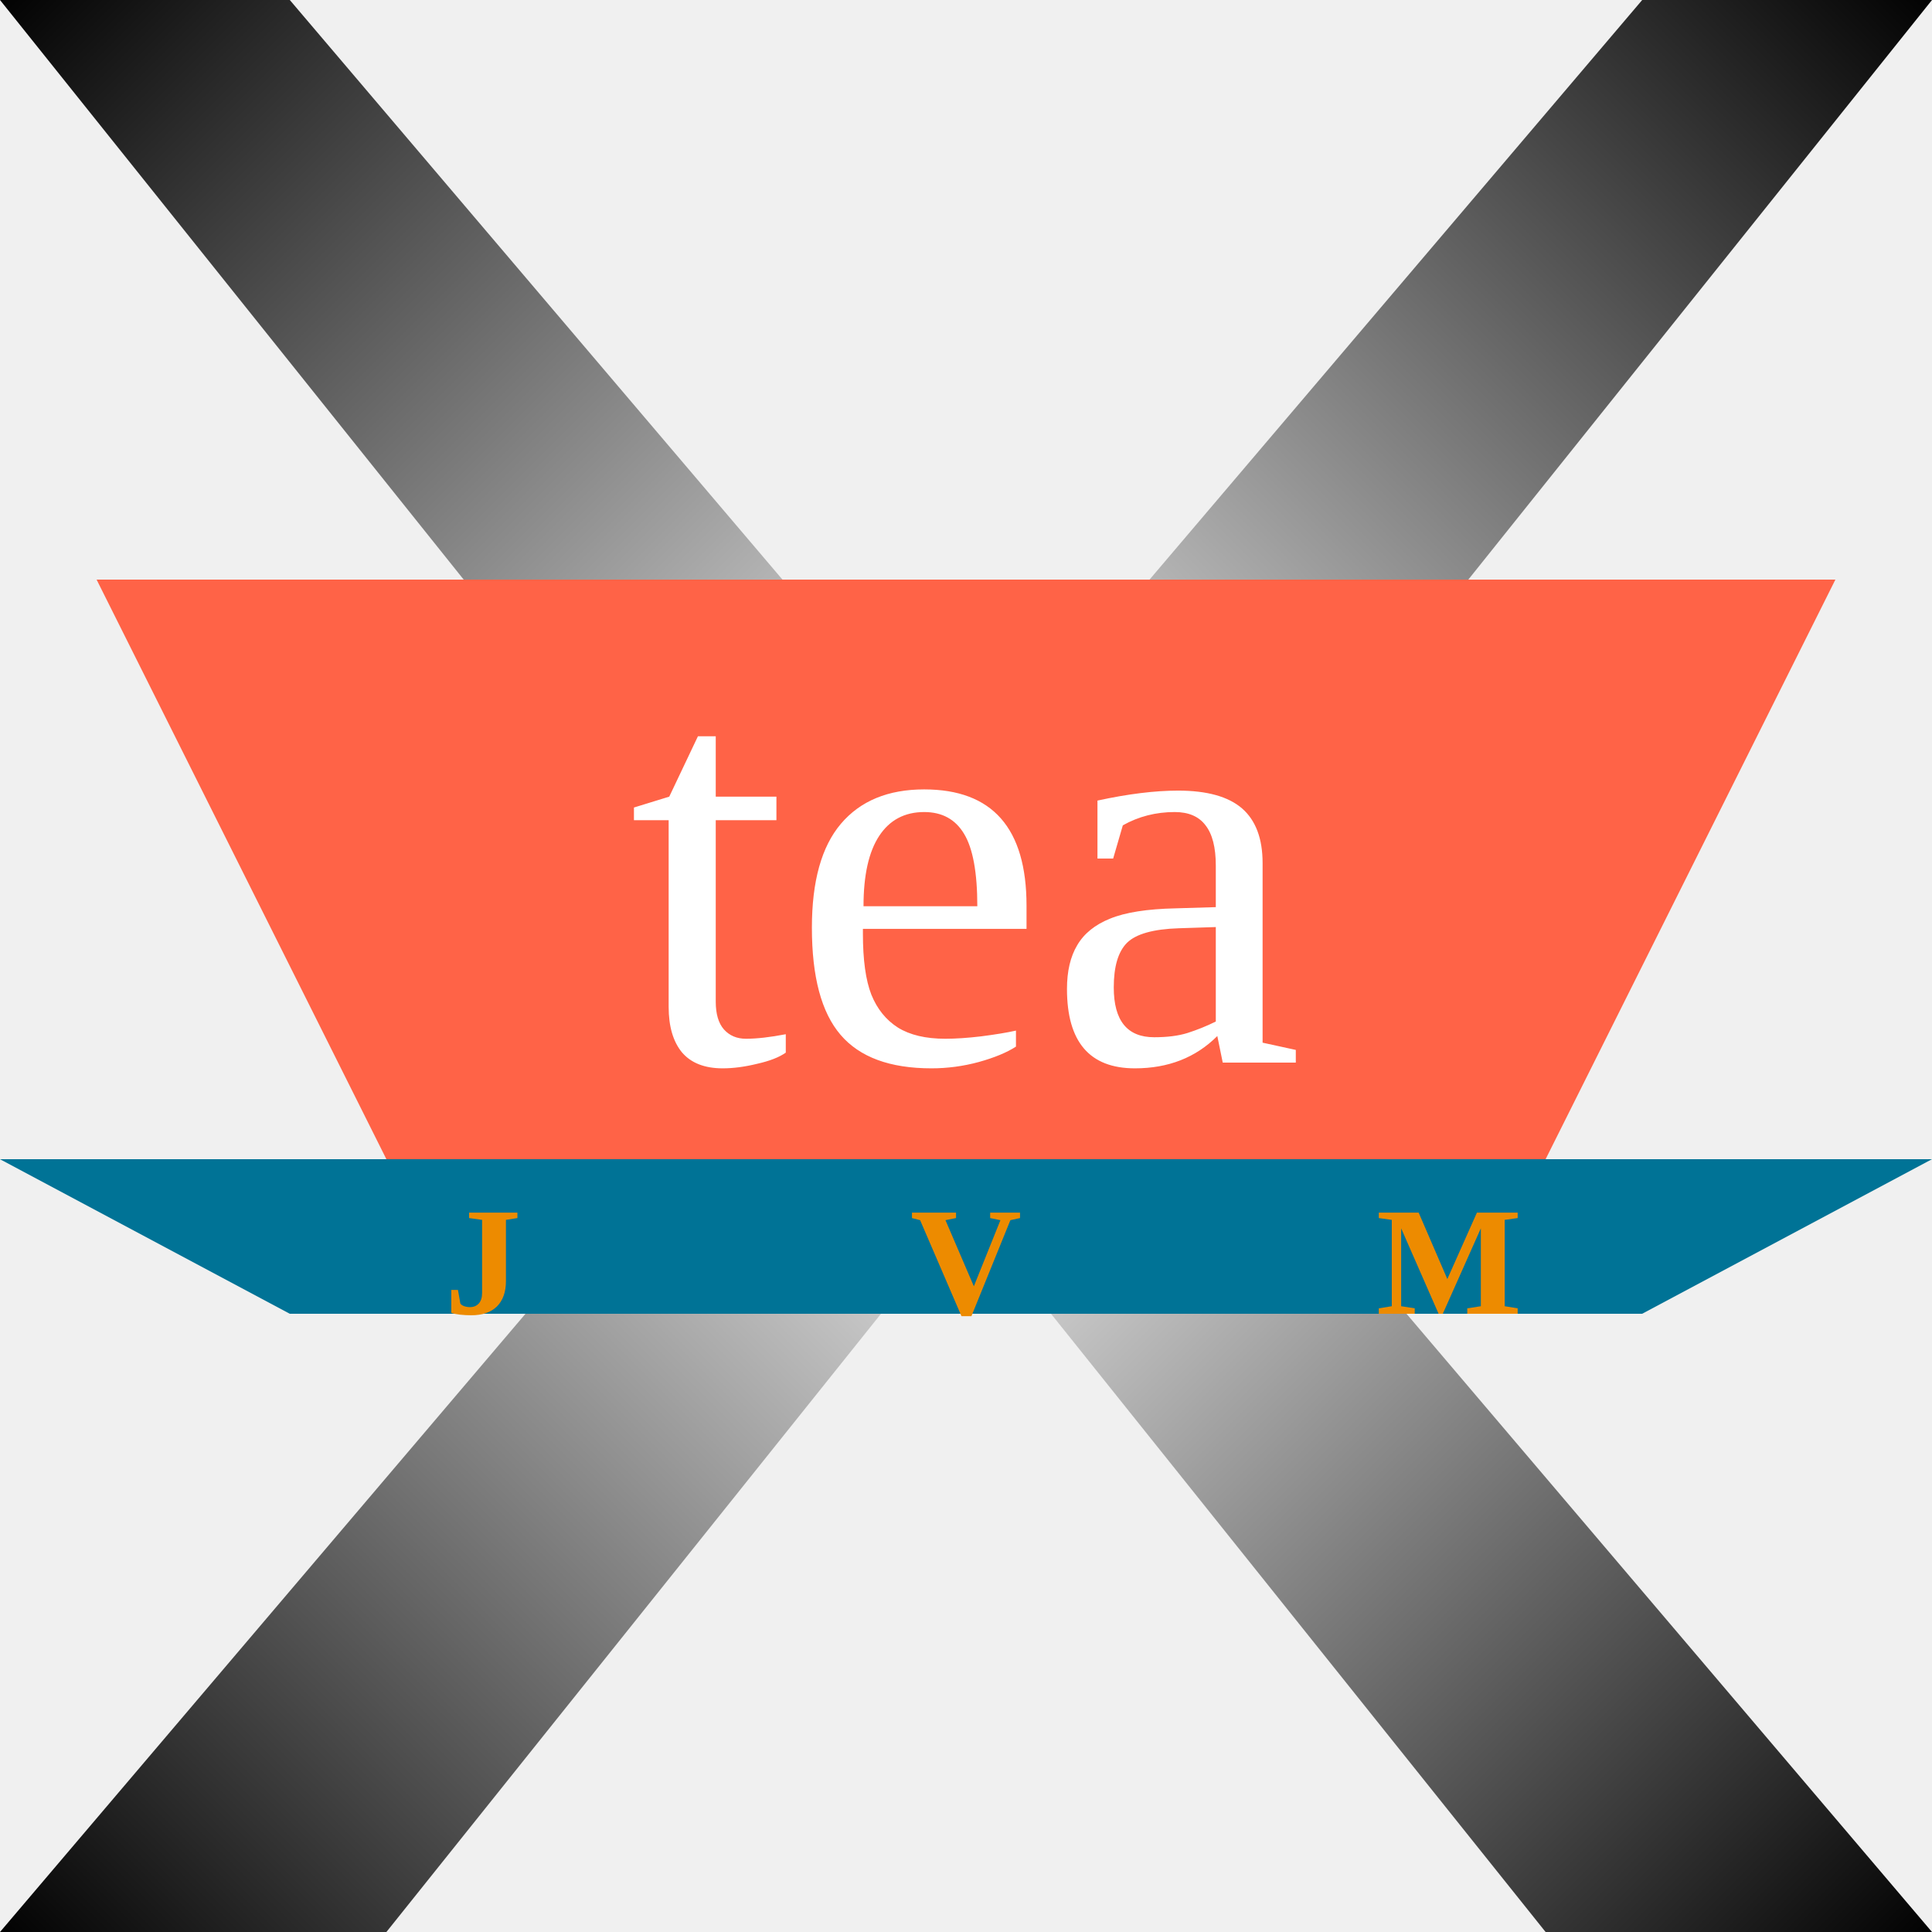
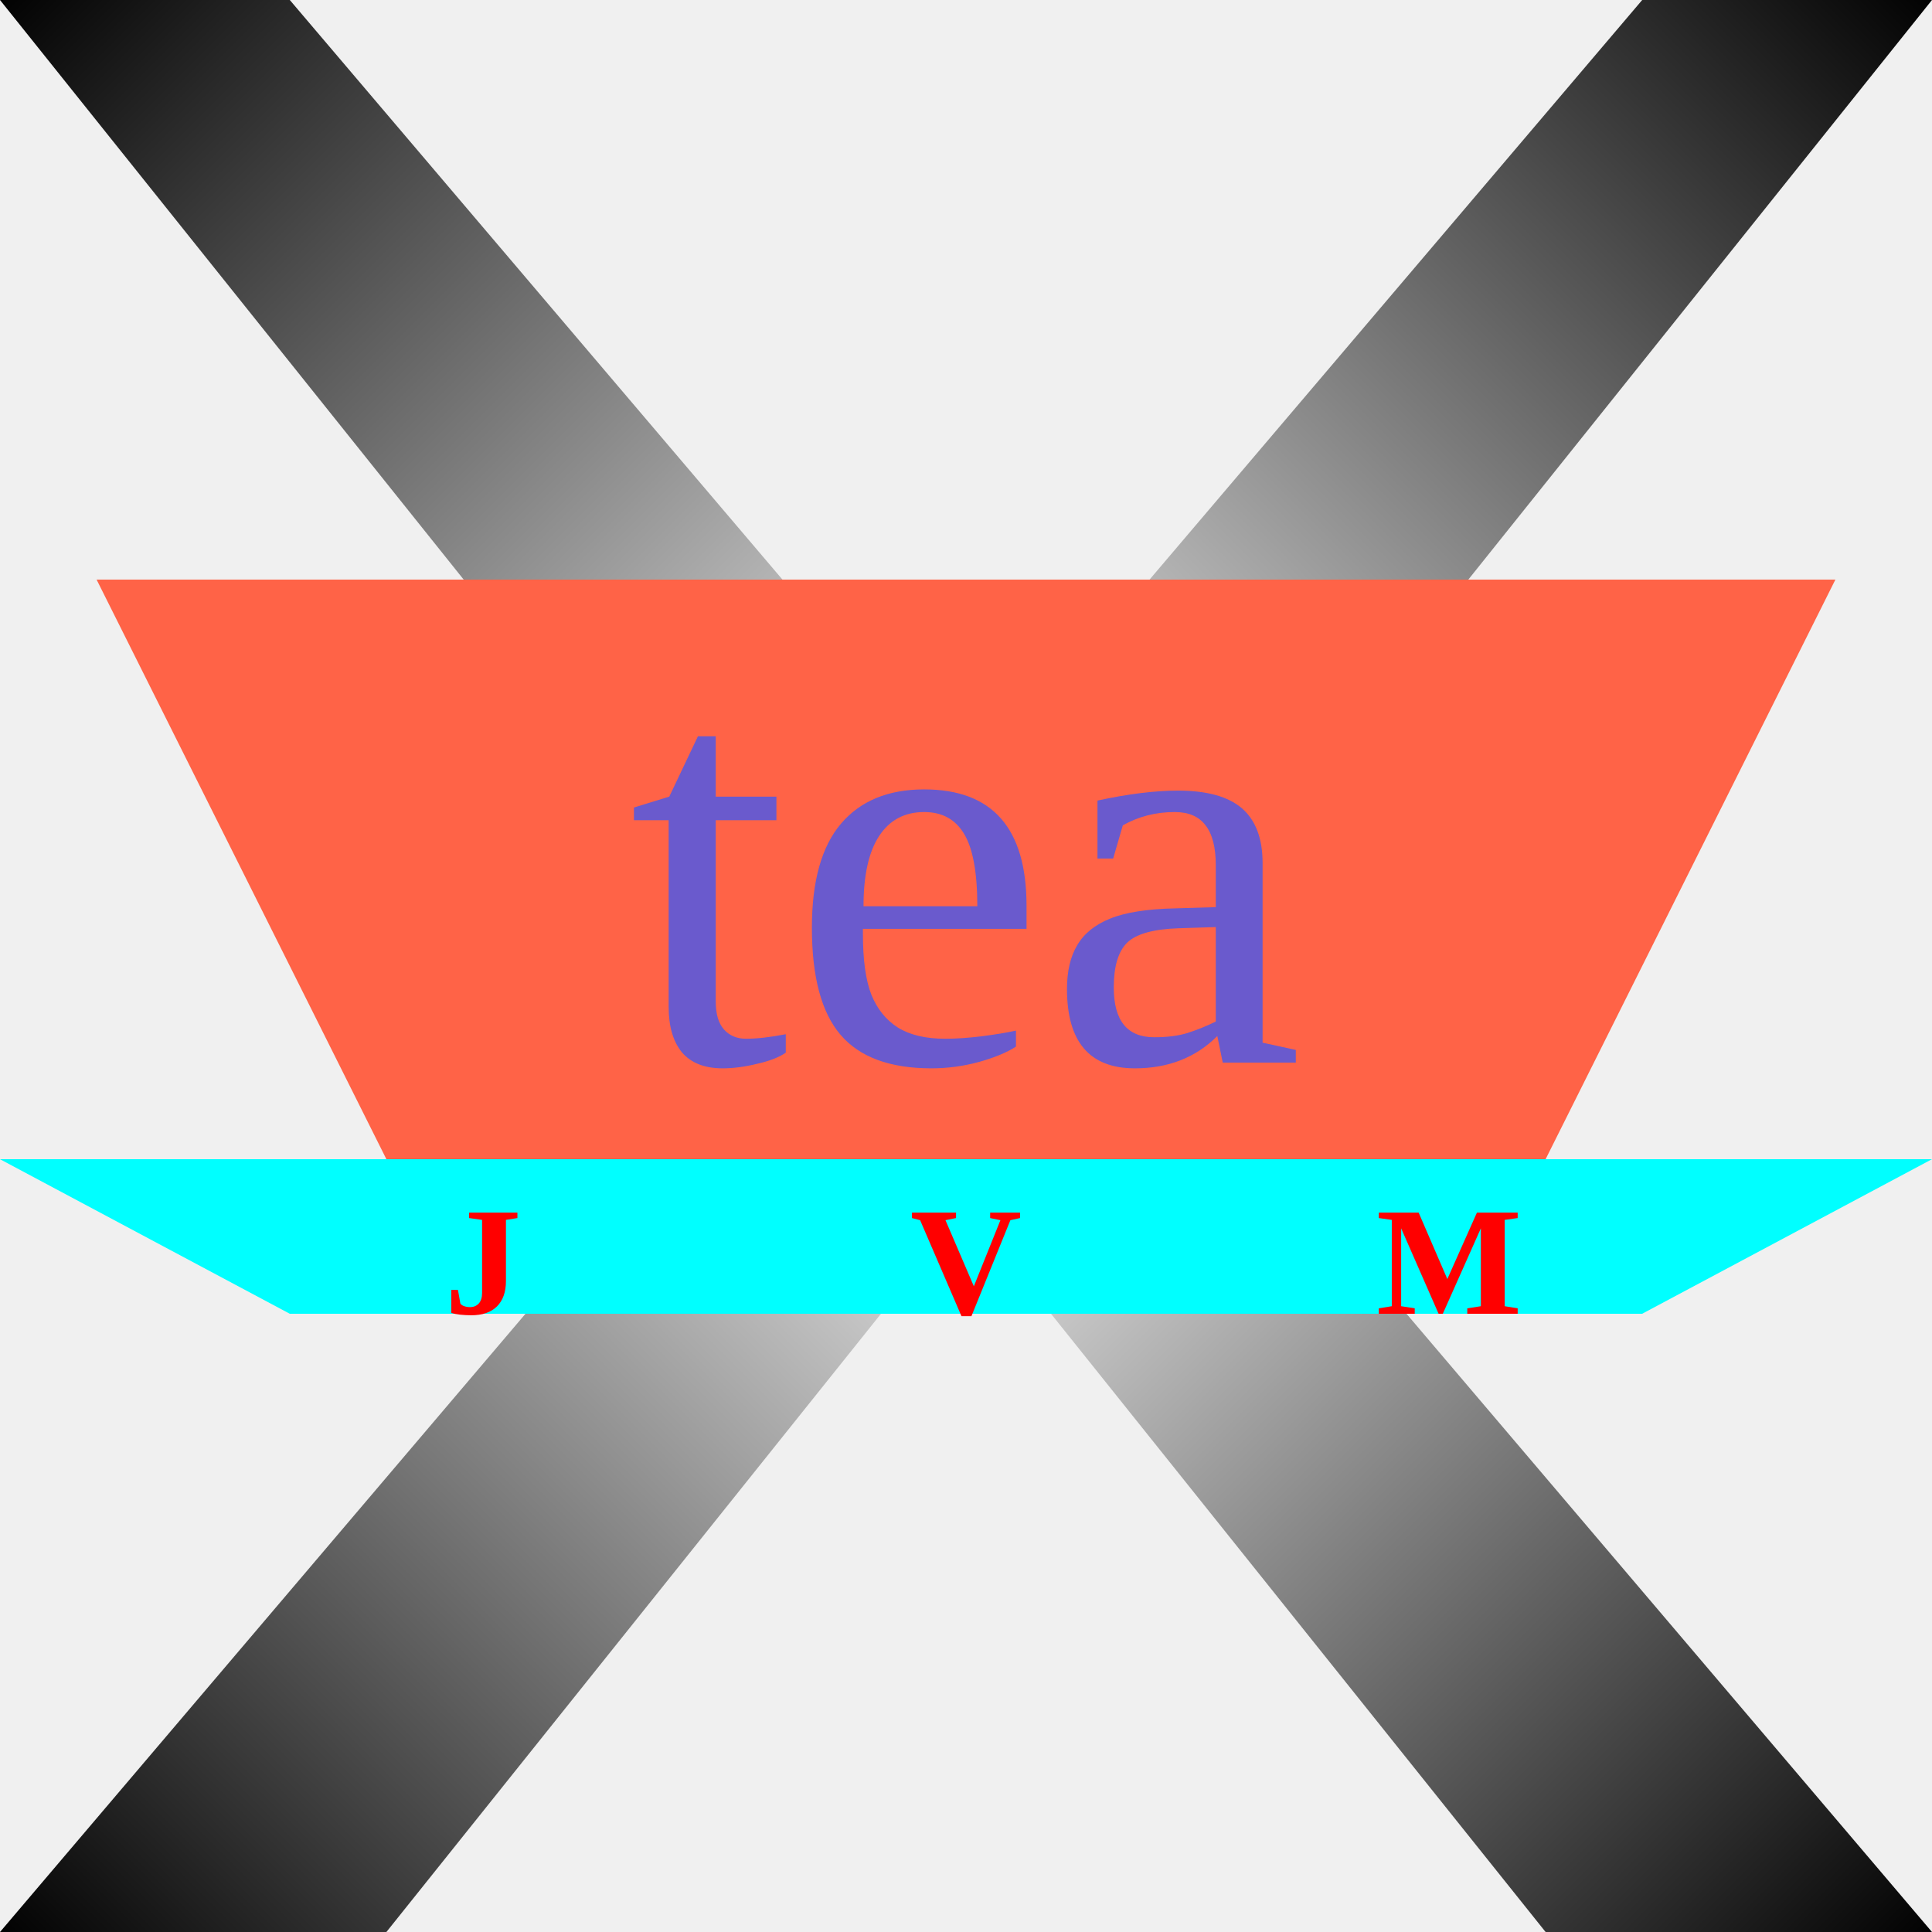
<svg xmlns="http://www.w3.org/2000/svg" width="100" height="100">
  <g id="group-x">
    <path id="element-x1" d="M50,50 m-50,-50 l15,0 l85,100 l-20,0 z" fill="url(#color-x1)" />
    <path id="element-x2" d="M50,50 m50,-50 l-15,0 l-85,100 l20,0 z" fill="url(#color-x2)" />
  </g>
  <g id="group-tea">
    <path id="cup" d="M50,50 m-45,-20 l90,0 l-15,30 l-60,0 z" fill="Tomato" />
-     <path id="tray" d="M50,50 m-50,10 l100,0 l-15,8 l-70,0 z" fill="#007396" />
-     <text id="element-tea" x="50" y="55" text-anchor="middle" font-size="30" font-stretch="extra-expanded" fill="White">
+     <path id="tray" d="M50,50 m-50,10 l100,0 l-15,8 l-70,0 z" fill="Cyan" />
+     <text id="element-tea" x="50" y="55" text-anchor="middle" font-size="30" font-stretch="extra-expanded" fill="SlateBlue">
      tea
    </text>
-     <g id="group-text-JVM" text-anchor="middle" font-size="8" font-weight="bold" fill="#ED8B00">
+     <g id="group-text-JVM" text-anchor="middle" font-size="8" font-weight="bold" fill="Red">
      <text id="element-j" x="25" y="68">
        J
      </text>
      <text id="element-j" x="50" y="68">
        V
      </text>
      <text id="element-j" x="75" y="68">
        M
      </text>
    </g>
  </g>
  <defs>
    <linearGradient id="color-x1" x1="0%" y1="0%" x2="100%" y2="100%">
      <stop offset="0%" stop-color="Black" />
      <stop offset="50%" stop-color="White" />
      <stop offset="100%" stop-color="Black" />
    </linearGradient>
    <linearGradient id="color-x2" x1="0%" y1="100%" x2="100%" y2="0%">
      <stop offset="0%" stop-color="Black" />
      <stop offset="50%" stop-color="White" />
      <stop offset="100%" stop-color="Black" />
    </linearGradient>
  </defs>
</svg>
